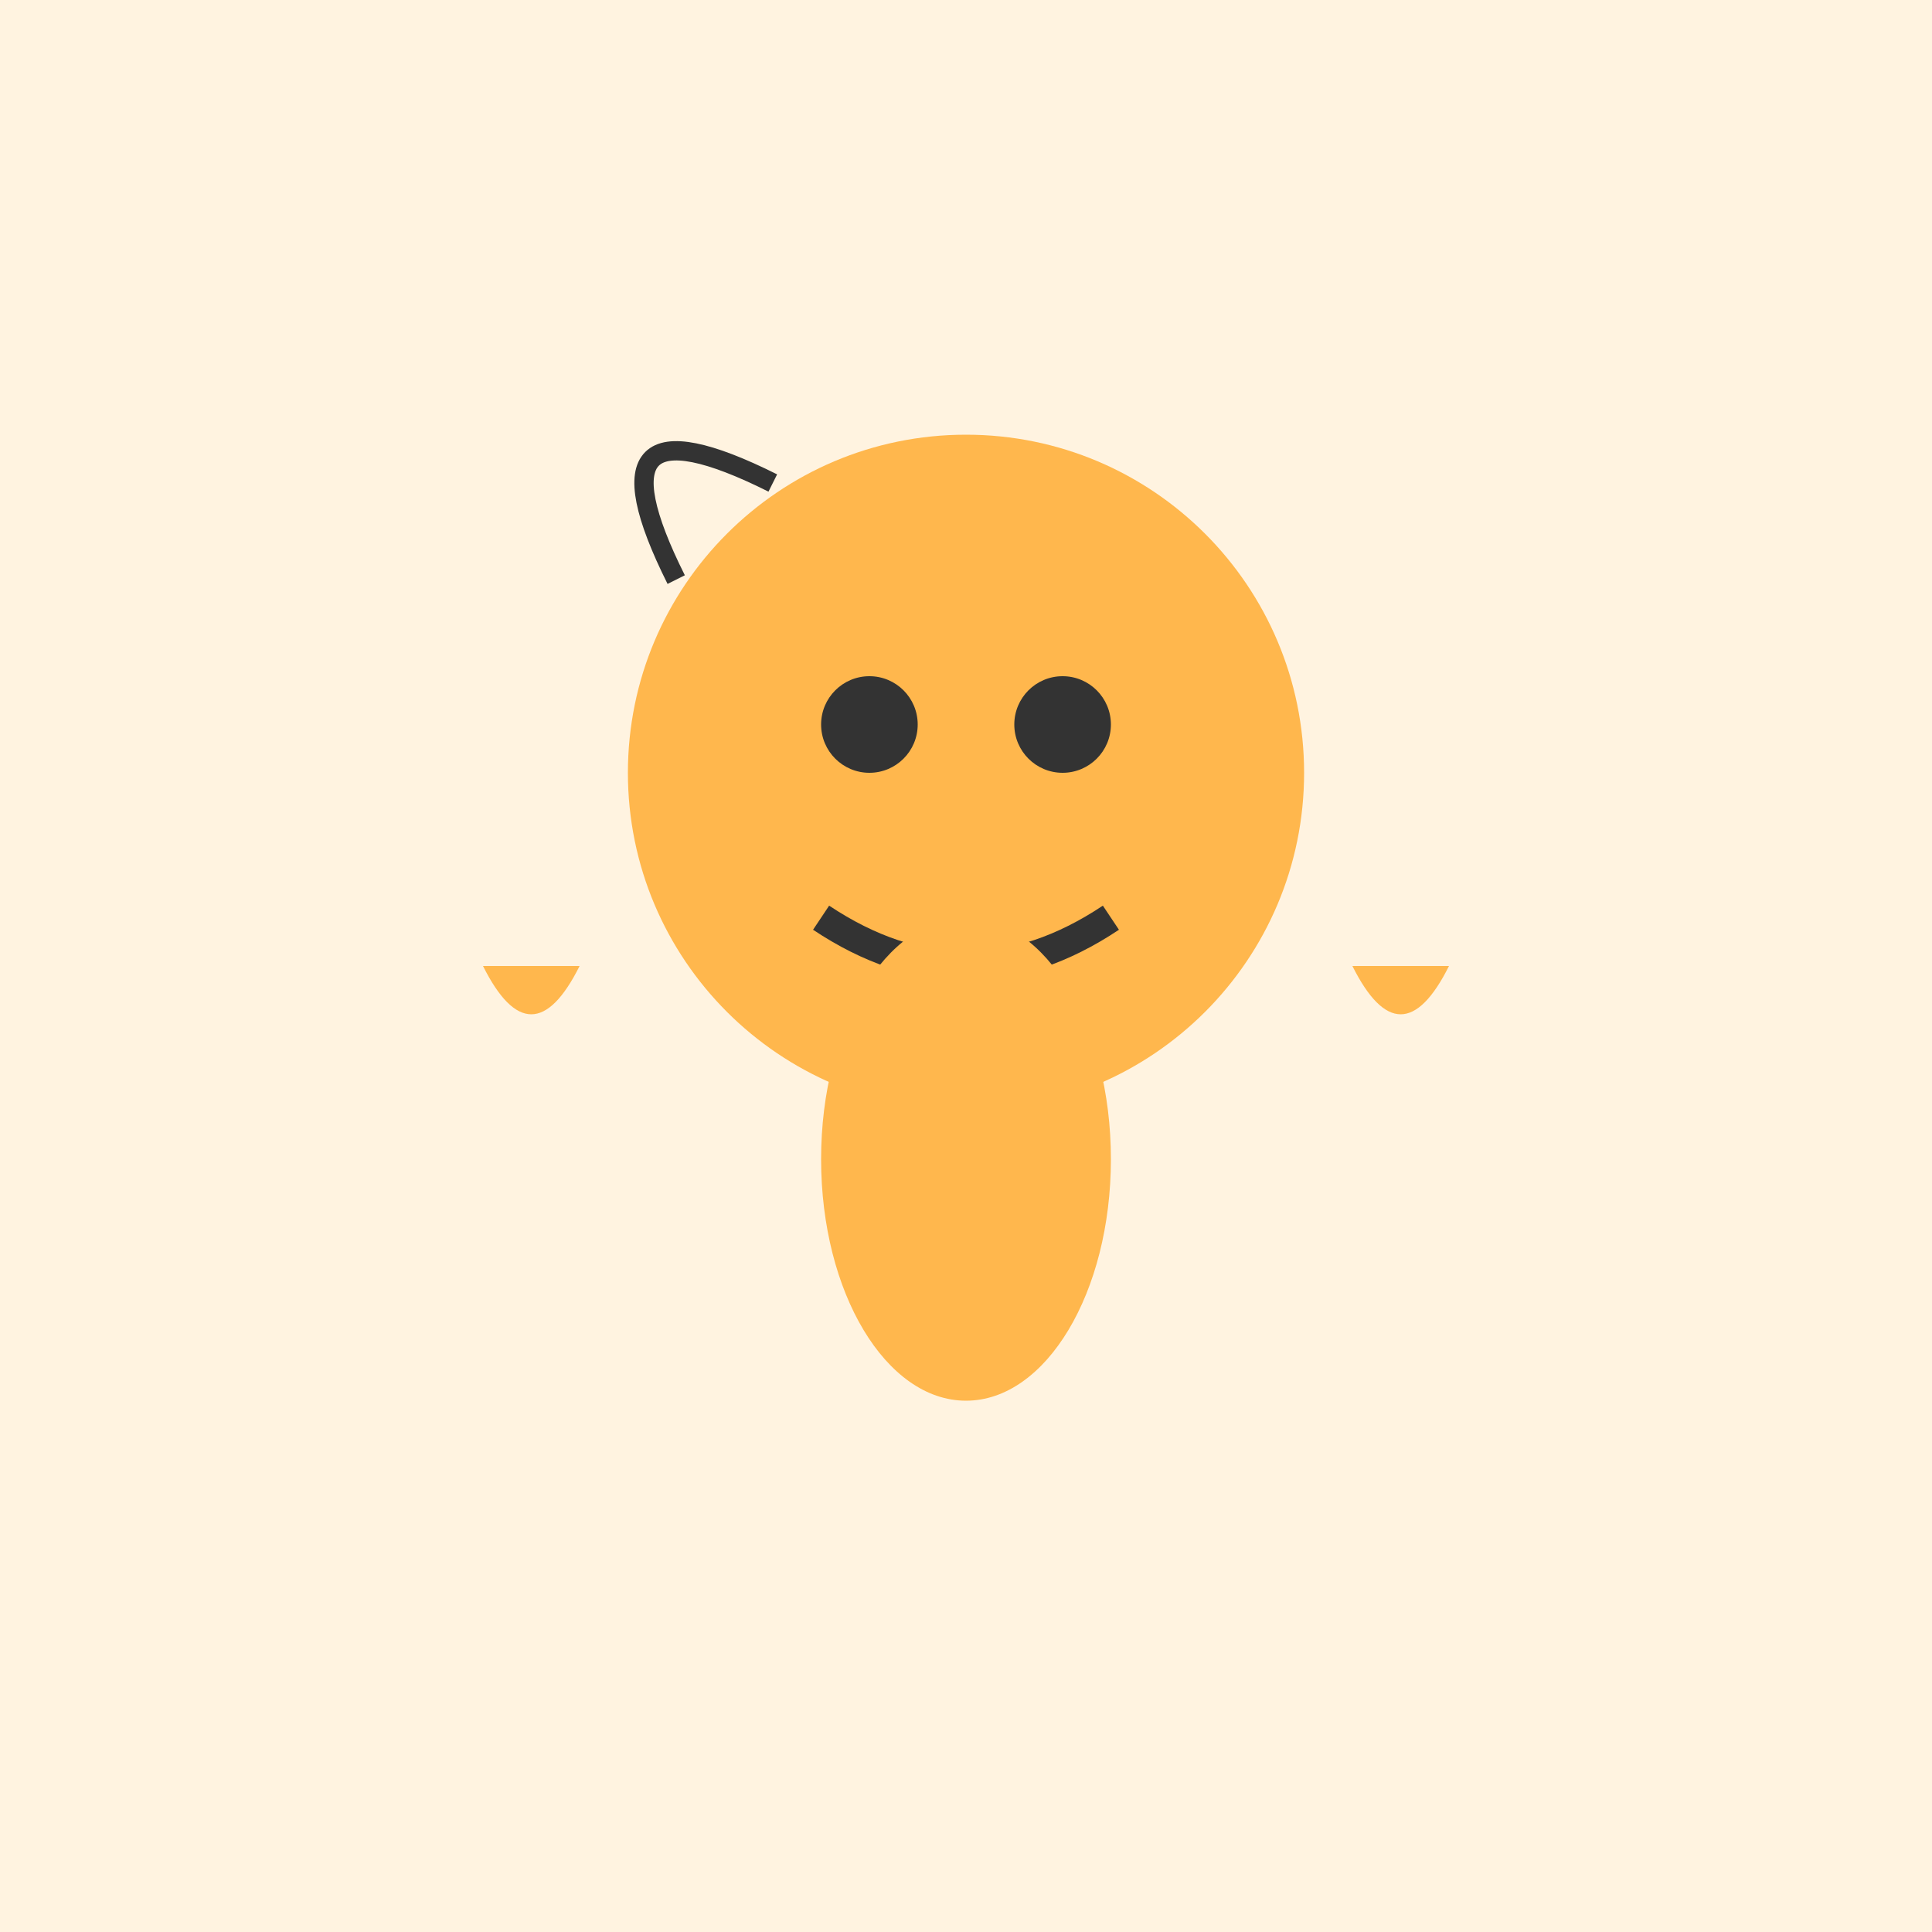
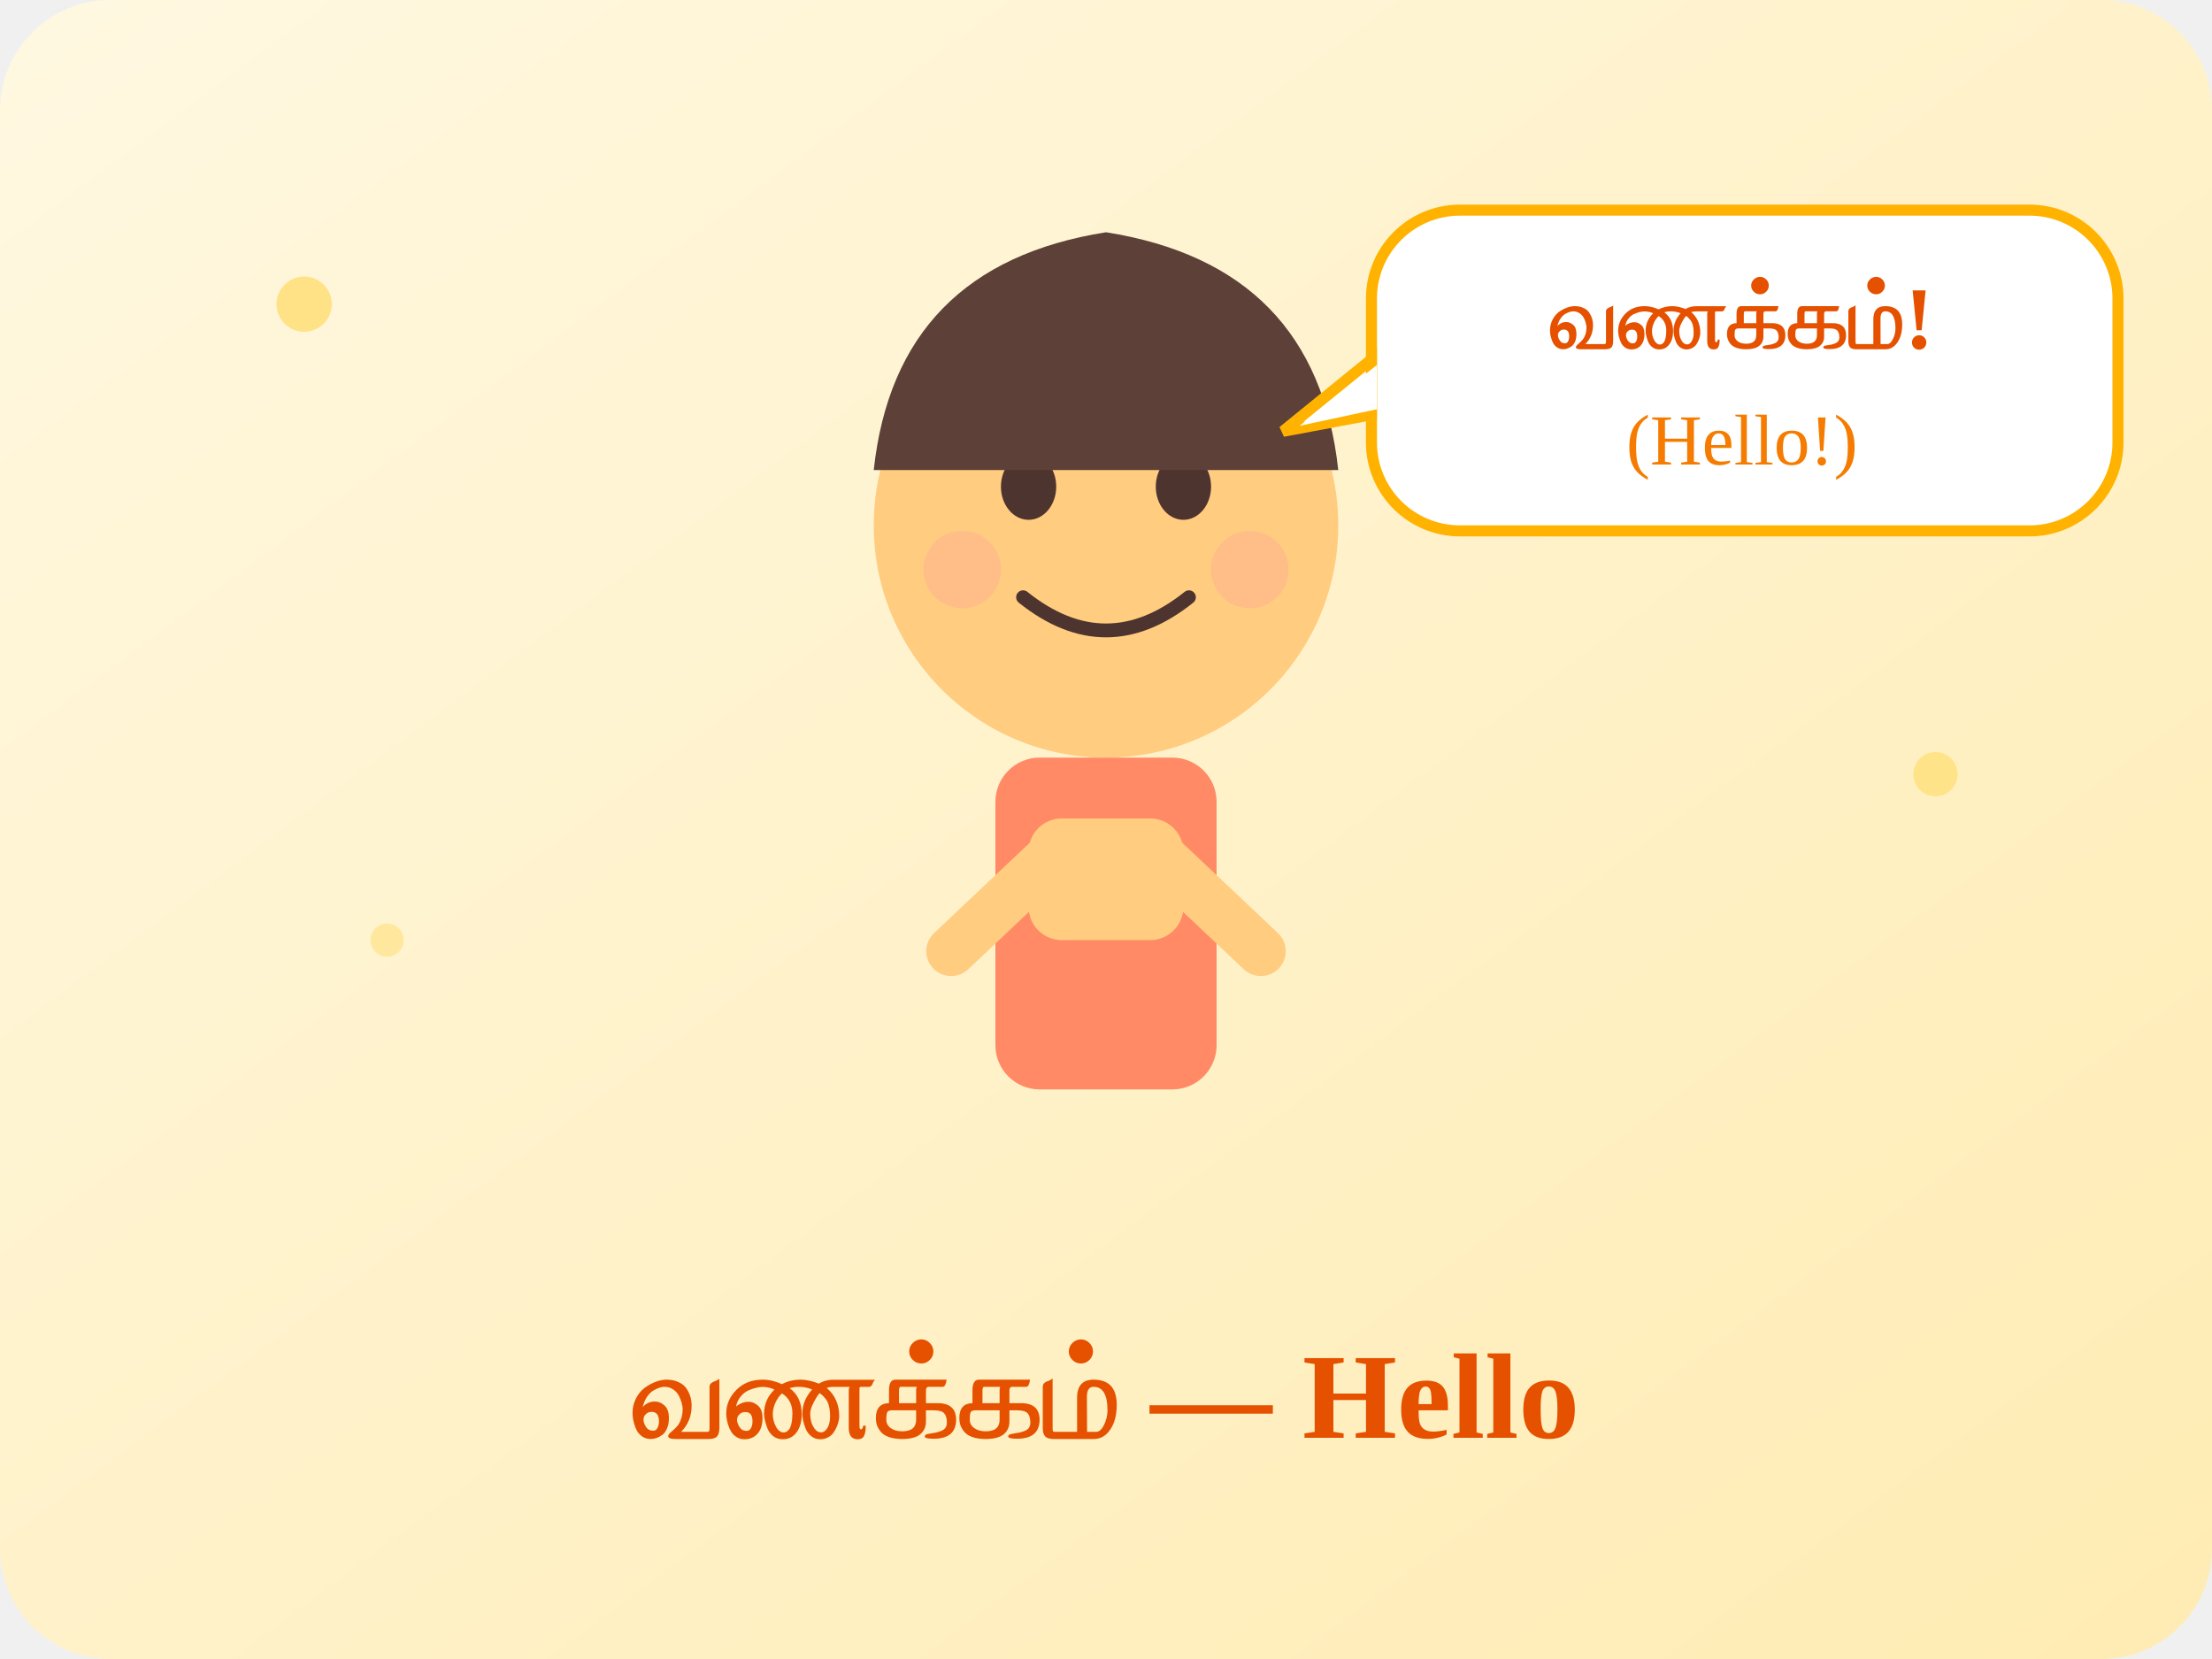
- <svg xmlns="http://www.w3.org/2000/svg" viewBox="0 0 200 200">
-   <rect width="200" height="200" fill="#FFF3E0" />
-   <circle cx="100" cy="80" r="35" fill="#FFB74D" />
-   <circle cx="90" cy="75" r="5" fill="#333" />
-   <circle cx="110" cy="75" r="5" fill="#333" />
-   <path d="M 85 95 Q 100 105 115 95" stroke="#333" stroke-width="3" fill="none" />
-   <path d="M 70 60 Q 60 40 80 50" stroke="#333" stroke-width="2" fill="none" />
-   <path d="M 60 100 Q 55 110 50 100" fill="#FFB74D" />
-   <path d="M 140 100 Q 145 110 150 100" fill="#FFB74D" />
-   <ellipse cx="100" cy="120" rx="15" ry="25" fill="#FFB74D" />
+ <svg xmlns="http://www.w3.org/2000/svg" viewBox="0 0 400 300">
+   <defs>
+     <linearGradient id="bg" x1="0%" y1="0%" x2="100%" y2="100%">
+       <stop offset="0%" style="stop-color:#FFF8E1" />
+       <stop offset="100%" style="stop-color:#FFECB3" />
+     </linearGradient>
+   </defs>
+   <rect width="400" height="300" rx="20" fill="url(#bg)" />
+   <circle cx="200" cy="95" r="42" fill="#FFCC80" />
+   <ellipse cx="186" cy="88" rx="5" ry="6" fill="#4E342E" />
+   <ellipse cx="214" cy="88" rx="5" ry="6" fill="#4E342E" />
+   <path d="M 185 108 Q 200 120 215 108" stroke="#4E342E" stroke-width="2.5" fill="none" stroke-linecap="round" />
+   <path d="M 158 85 Q 162 48 200 42 Q 238 48 242 85" fill="#5D4037" />
+   <rect x="180" y="137" width="40" height="60" rx="8" fill="#FF8A65" />
+   <rect x="186" y="148" width="28" height="22" rx="6" fill="#FFCC80" />
+   <path d="M 172 172 L 190 155" stroke="#FFCC80" stroke-width="9" stroke-linecap="round" />
+   <path d="M 228 172 L 210 155" stroke="#FFCC80" stroke-width="9" stroke-linecap="round" />
+   <circle cx="174" cy="103" r="7" fill="#FFAB91" opacity="0.45" />
+   <circle cx="226" cy="103" r="7" fill="#FFAB91" opacity="0.45" />
+   <rect x="248" y="38" width="135" height="58" rx="16" fill="white" stroke="#FFB300" stroke-width="2" />
+   <polygon points="248,65 232,78 248,75" fill="white" stroke="#FFB300" stroke-width="2" />
+   <polygon points="249,66 235,77 249,74" fill="white" />
+   <text x="315" y="63" text-anchor="middle" font-size="16" font-weight="bold" fill="#E65100">வணக்கம்!</text>
+   <text x="315" y="84" text-anchor="middle" font-size="13" fill="#F57C00">(Hello!)</text>
+   <circle cx="55" cy="55" r="5" fill="#FFD54F" opacity="0.6" />
+   <circle cx="350" cy="140" r="4" fill="#FFD54F" opacity="0.5" />
+   <circle cx="70" cy="170" r="3" fill="#FFD54F" opacity="0.4" />
+   <text x="200" y="260" text-anchor="middle" font-size="22" font-weight="bold" fill="#E65100">வணக்கம் — Hello</text>
</svg>
